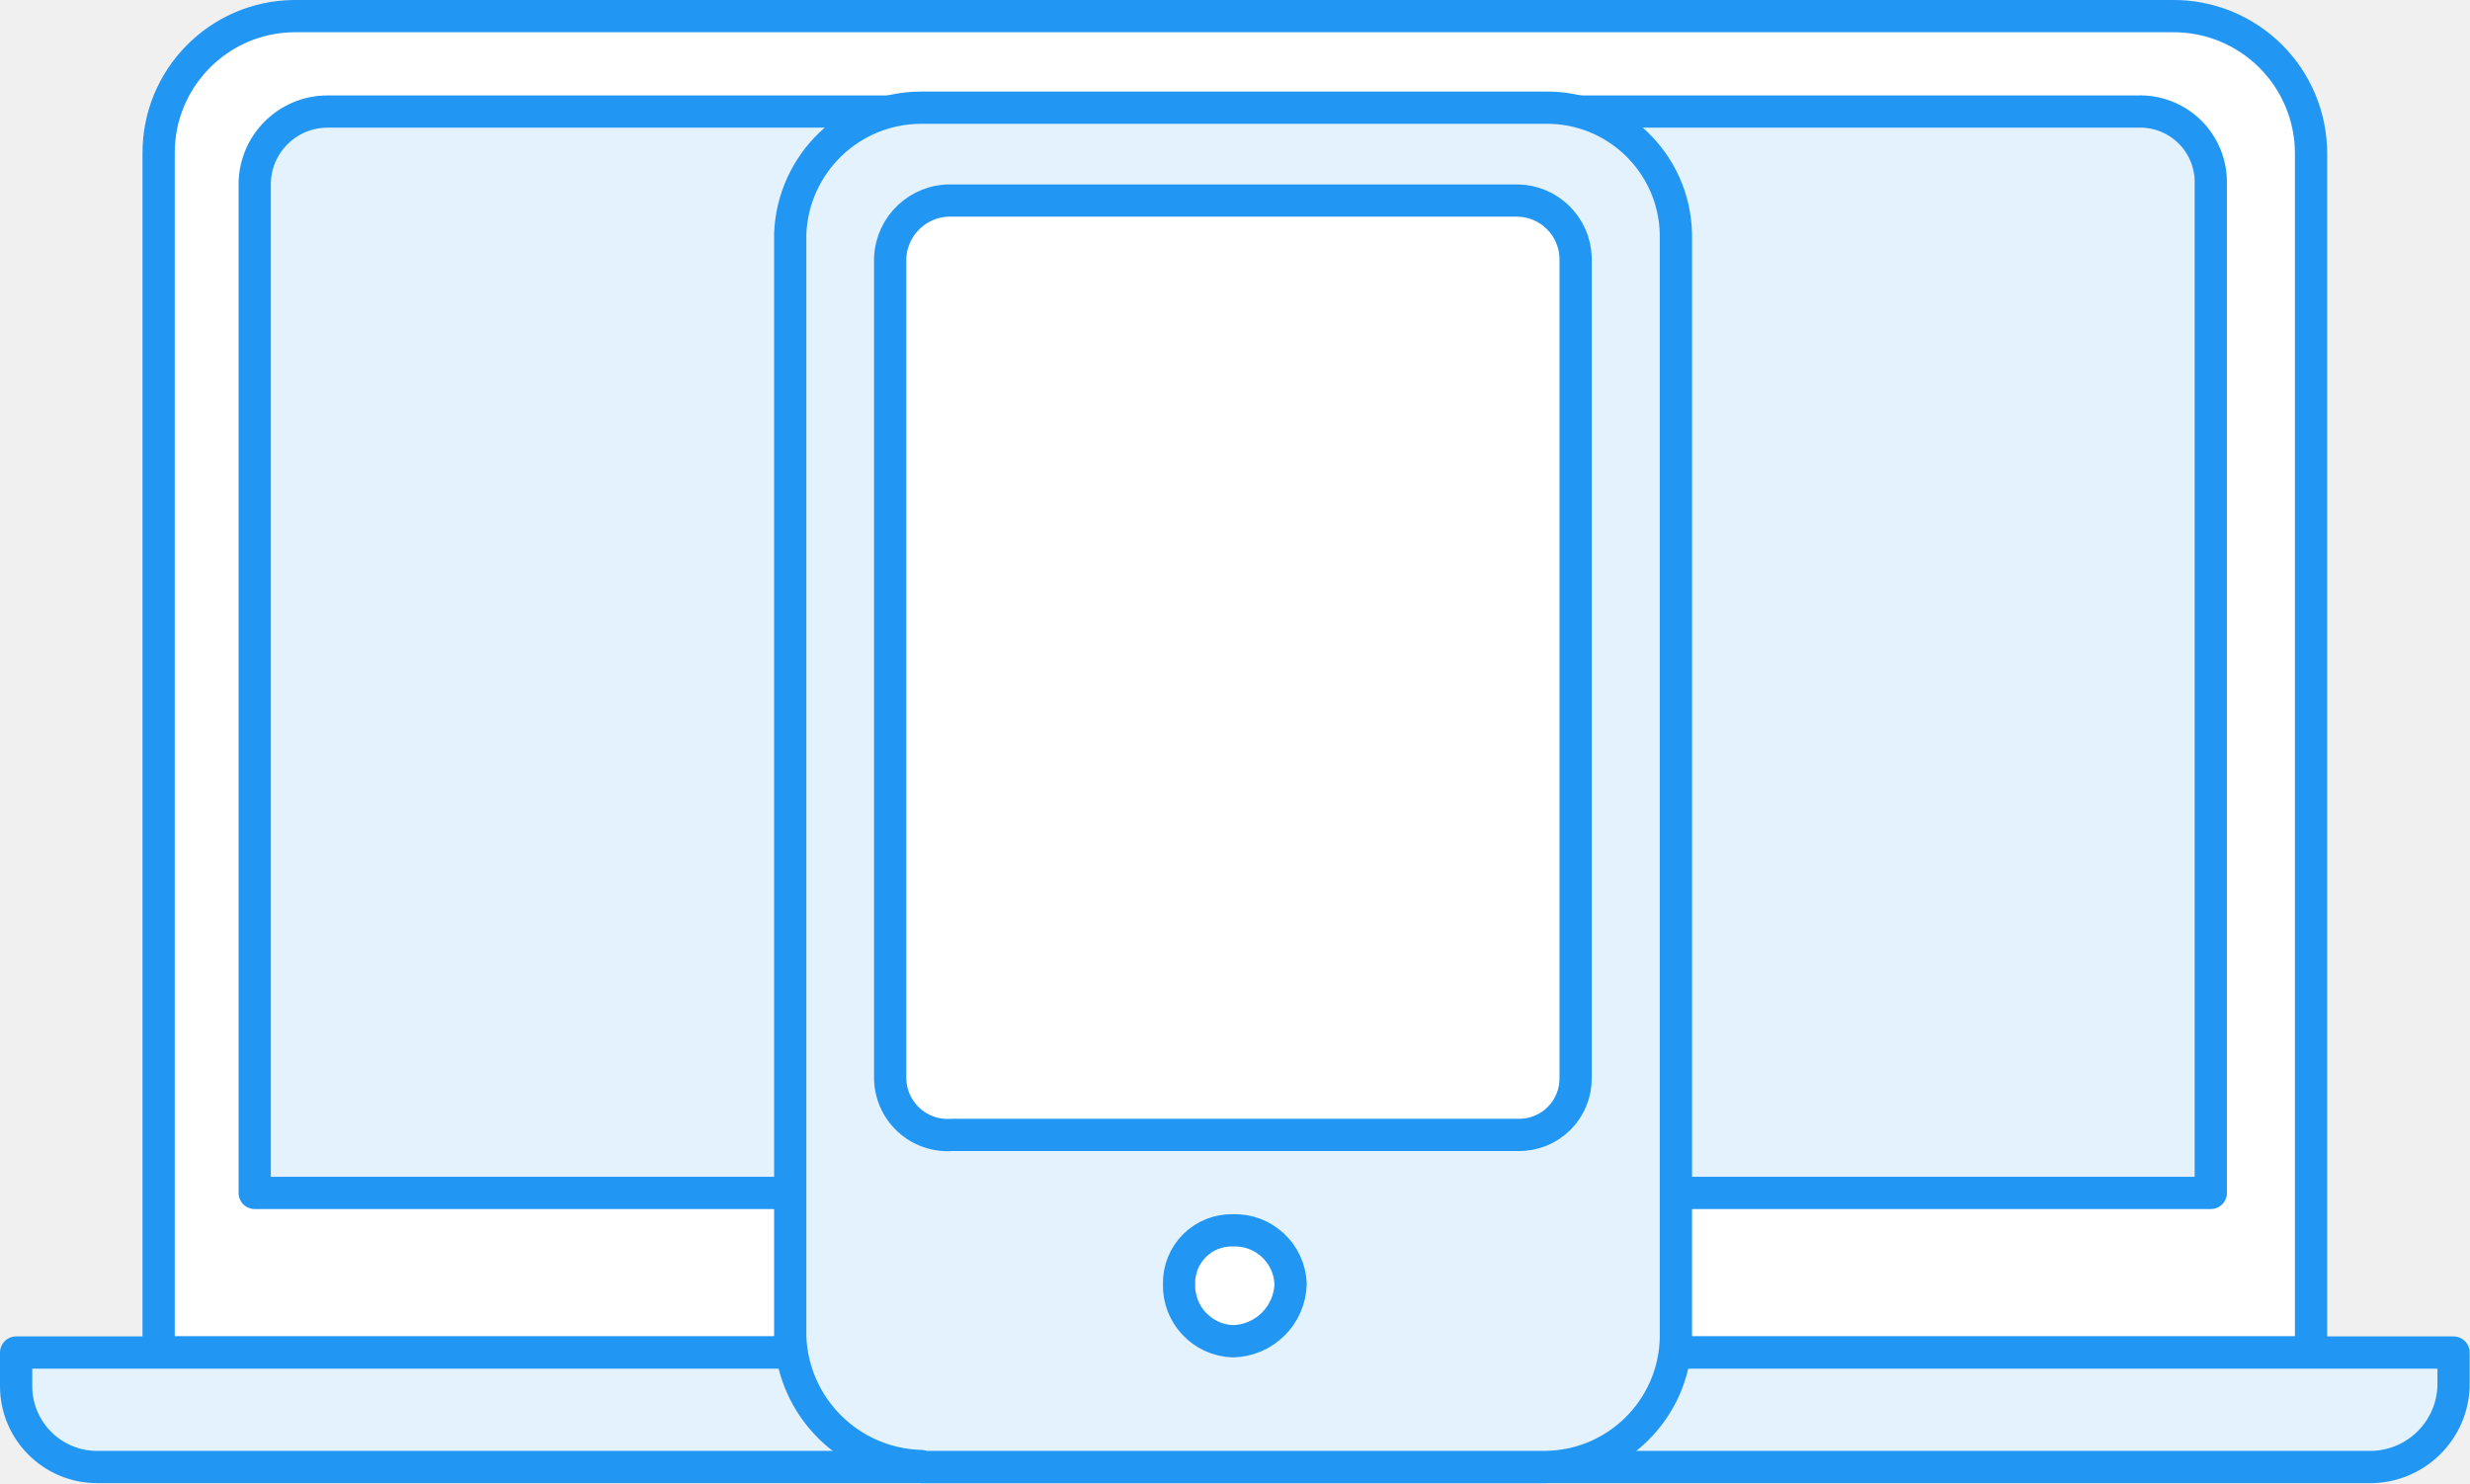
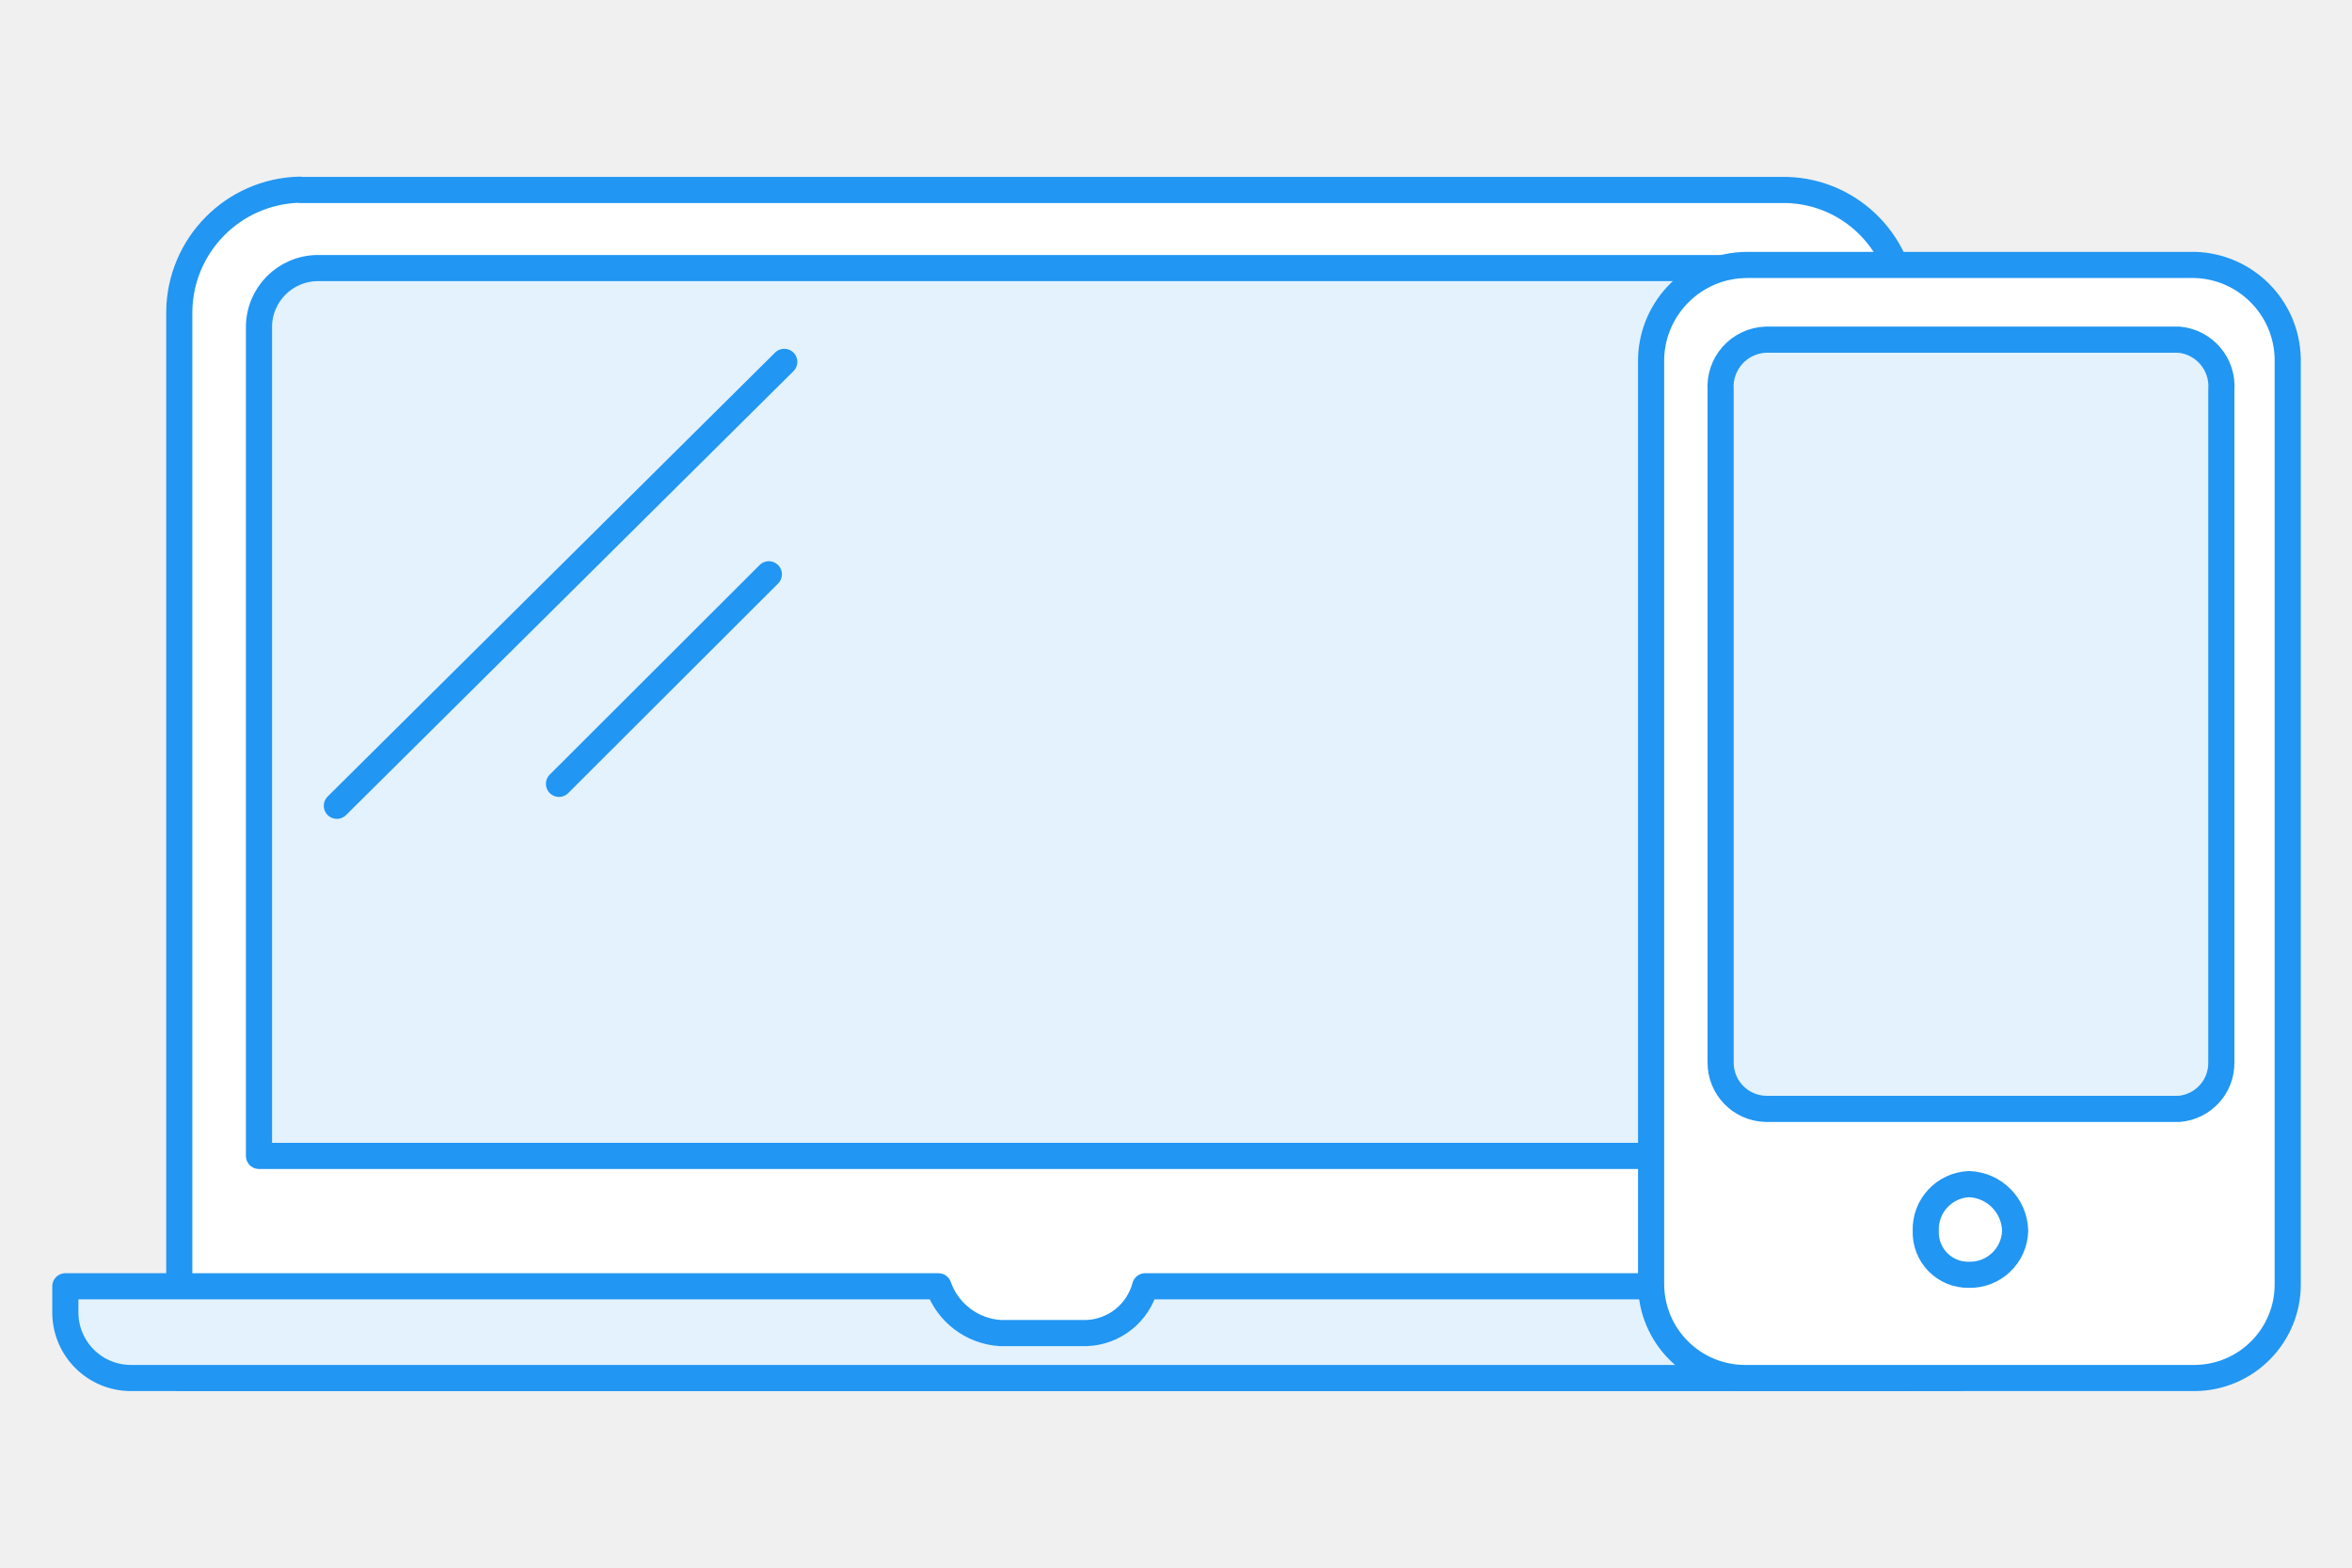
- <svg xmlns="http://www.w3.org/2000/svg" width="76.61" height="46" viewBox="0 0 76.61 46">
-   <defs>
-     <clipPath id="8c86a7ef-69ce-4fc3-8606-797f2df9f60d" transform="translate(-6.7 -7)">
-       <rect width="90" height="60" style="fill:none" />
-     </clipPath>
-   </defs>
-   <g id="06242c3e-b674-46f8-a422-a9cead4380f0" data-name="Слой 2">
-     <g id="64e3e2e2-7c51-411c-b86d-6280597c677f" data-name="Слой 1">
-       <g style="clip-path:url(#8c86a7ef-69ce-4fc3-8606-797f2df9f60d)">
-         <path d="M15.8,7.5H74.08a4.26,4.26,0,0,1,4.3,4.26V48.95H11.62V11.76A4.24,4.24,0,0,1,15.8,7.5Z" transform="translate(-6.7 -7)" style="fill:#fff;stroke:#2196f3;stroke-linecap:round;stroke-linejoin:round;fill-rule:evenodd" />
-         <path d="M16.87,10.46H73a2.19,2.19,0,0,1,2.27,2.25V44H14.6V12.71a2.26,2.26,0,0,1,2.27-2.25Z" transform="translate(-6.7 -7)" style="fill:#e3f2fd;stroke:#2196f3;stroke-linecap:round;stroke-linejoin:round;fill-rule:evenodd" />
-         <path d="M9.71,52.5H80.29A2.59,2.59,0,0,0,82.8,50V48.95H7.2V50A2.51,2.51,0,0,0,9.71,52.5Z" transform="translate(-6.7 -7)" style="fill:#e3f2fd;stroke:#2196f3;stroke-linecap:round;stroke-linejoin:round;fill-rule:evenodd" />
-         <path d="M35.27,52.5H54.62a4.09,4.09,0,0,0,4.06-4V14.25a4,4,0,0,0-4.06-3.91H35.27a4.07,4.07,0,0,0-4.06,3.91V48.47a4.17,4.17,0,0,0,4.06,4Z" transform="translate(-6.7 -7)" style="fill:#e3f2fd;stroke:#2196f3;stroke-linecap:round;stroke-linejoin:round;fill-rule:evenodd" />
-         <path d="M53.78,42.2H36.22a1.78,1.78,0,0,1-1.91-1.78V15a1.86,1.86,0,0,1,1.91-1.78H53.78A1.83,1.83,0,0,1,55.57,15V40.42a1.75,1.75,0,0,1-1.79,1.78Z" transform="translate(-6.7 -7)" style="fill:#fff;stroke:#2196f3;stroke-linecap:round;stroke-linejoin:round;fill-rule:evenodd" />
-         <path d="M44.94,45.16a1.63,1.63,0,0,0-1.67,1.66,1.73,1.73,0,0,0,1.67,1.78,1.83,1.83,0,0,0,1.79-1.78,1.73,1.73,0,0,0-1.79-1.66Z" transform="translate(-6.7 -7)" style="fill:#fff;stroke:#2196f3;stroke-linecap:round;stroke-linejoin:round;fill-rule:evenodd" />
-       </g>
-     </g>
+ <svg xmlns="http://www.w3.org/2000/svg" viewBox="0 0 90 60">
+   <g id="e390390f-0906-4cb5-9fcc-96731a4a61c9" data-name="solutions-8">
+     <path d="M11.47,7.27h56.9a4.62,4.62,0,0,1,4.49,4.67v40.8h-66V11.93a4.72,4.72,0,0,1,4.6-4.67Z" style="fill:#fff;stroke:#2196f3;stroke-linecap:round;stroke-linejoin:round;fill-rule:evenodd" />
+     <path d="M12.18,10.26H67.67a2.26,2.26,0,0,1,2.24,2.27V44.24h-60V12.53a2.26,2.26,0,0,1,2.24-2.27Z" style="fill:#e3f2fd;stroke:#2196f3;stroke-linecap:round;stroke-linejoin:round;fill-rule:evenodd" />
+     <path d="M5,52.74H74.87a2.41,2.41,0,0,0,2.36-2.51v-1H43.82a2.41,2.41,0,0,1-2.24,1.79H38.27a2.69,2.69,0,0,1-2.36-1.79H2.5v1A2.51,2.51,0,0,0,5,52.74Z" style="fill:#e3f2fd;stroke:#2196f3;stroke-linecap:round;stroke-linejoin:round;fill-rule:evenodd" />
+     <line x1="12.89" y1="30.84" x2="30.01" y2="13.85" style="fill:#e3f2fd;stroke:#2196f3;stroke-linecap:round;stroke-linejoin:round" />
+     <line x1="21.39" y1="30" x2="29.42" y2="21.98" style="fill:#e3f2fd;stroke:#2196f3;stroke-linecap:round;stroke-linejoin:round" />
+     <path d="M66.84,52.74H84a3.58,3.58,0,0,0,3.54-3.59V13.73A3.66,3.66,0,0,0,84,10.14H66.84a3.68,3.68,0,0,0-3.66,3.59V49.15a3.6,3.6,0,0,0,3.66,3.59Z" style="fill:#fff;stroke:#2196f3;stroke-linecap:round;stroke-linejoin:round;fill-rule:evenodd" />
+     <path d="M83.38,42.44H67.56a1.77,1.77,0,0,1-1.72-1.79V14.92A1.8,1.8,0,0,1,67.56,13H83.38A1.79,1.79,0,0,1,85,14.92V40.65a1.76,1.76,0,0,1-1.62,1.79Z" style="fill:#e3f2fd;stroke:#2196f3;stroke-linecap:round;stroke-linejoin:round;fill-rule:evenodd" />
+     <path d="M75.34,45.32a1.73,1.73,0,0,0-1.65,1.79,1.62,1.62,0,0,0,1.65,1.68,1.73,1.73,0,0,0,1.77-1.68,1.83,1.83,0,0,0-1.77-1.79Z" style="fill:#fff;stroke:#2196f3;stroke-linecap:round;stroke-linejoin:round;fill-rule:evenodd" />
  </g>
</svg>
